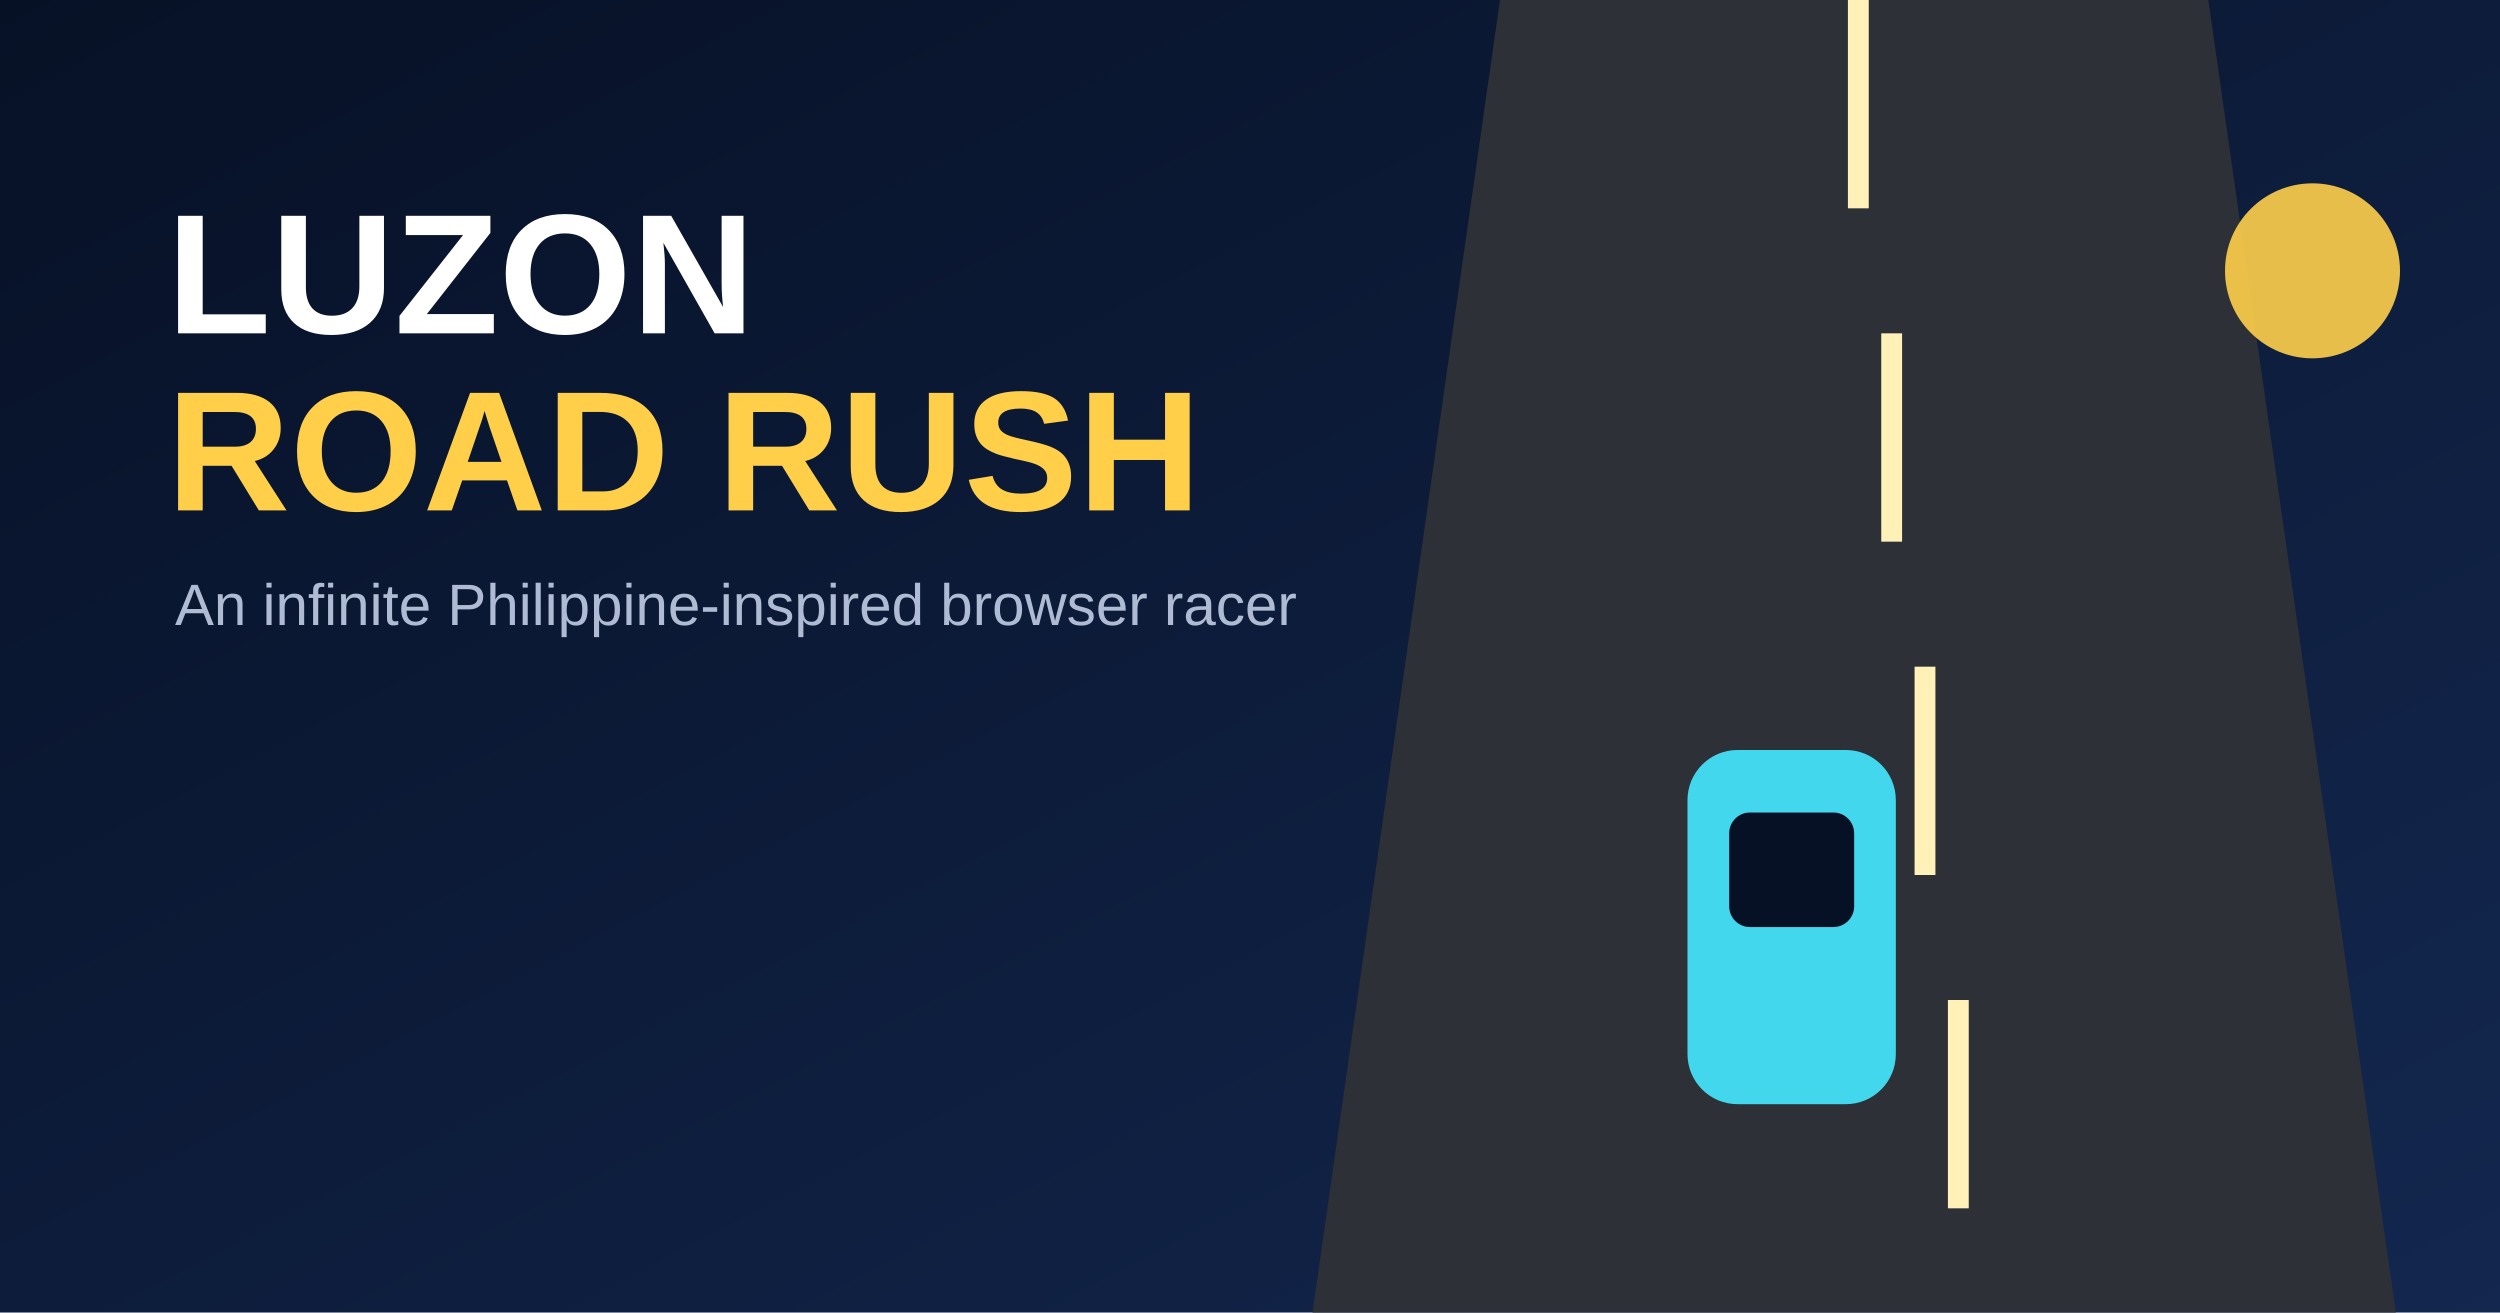
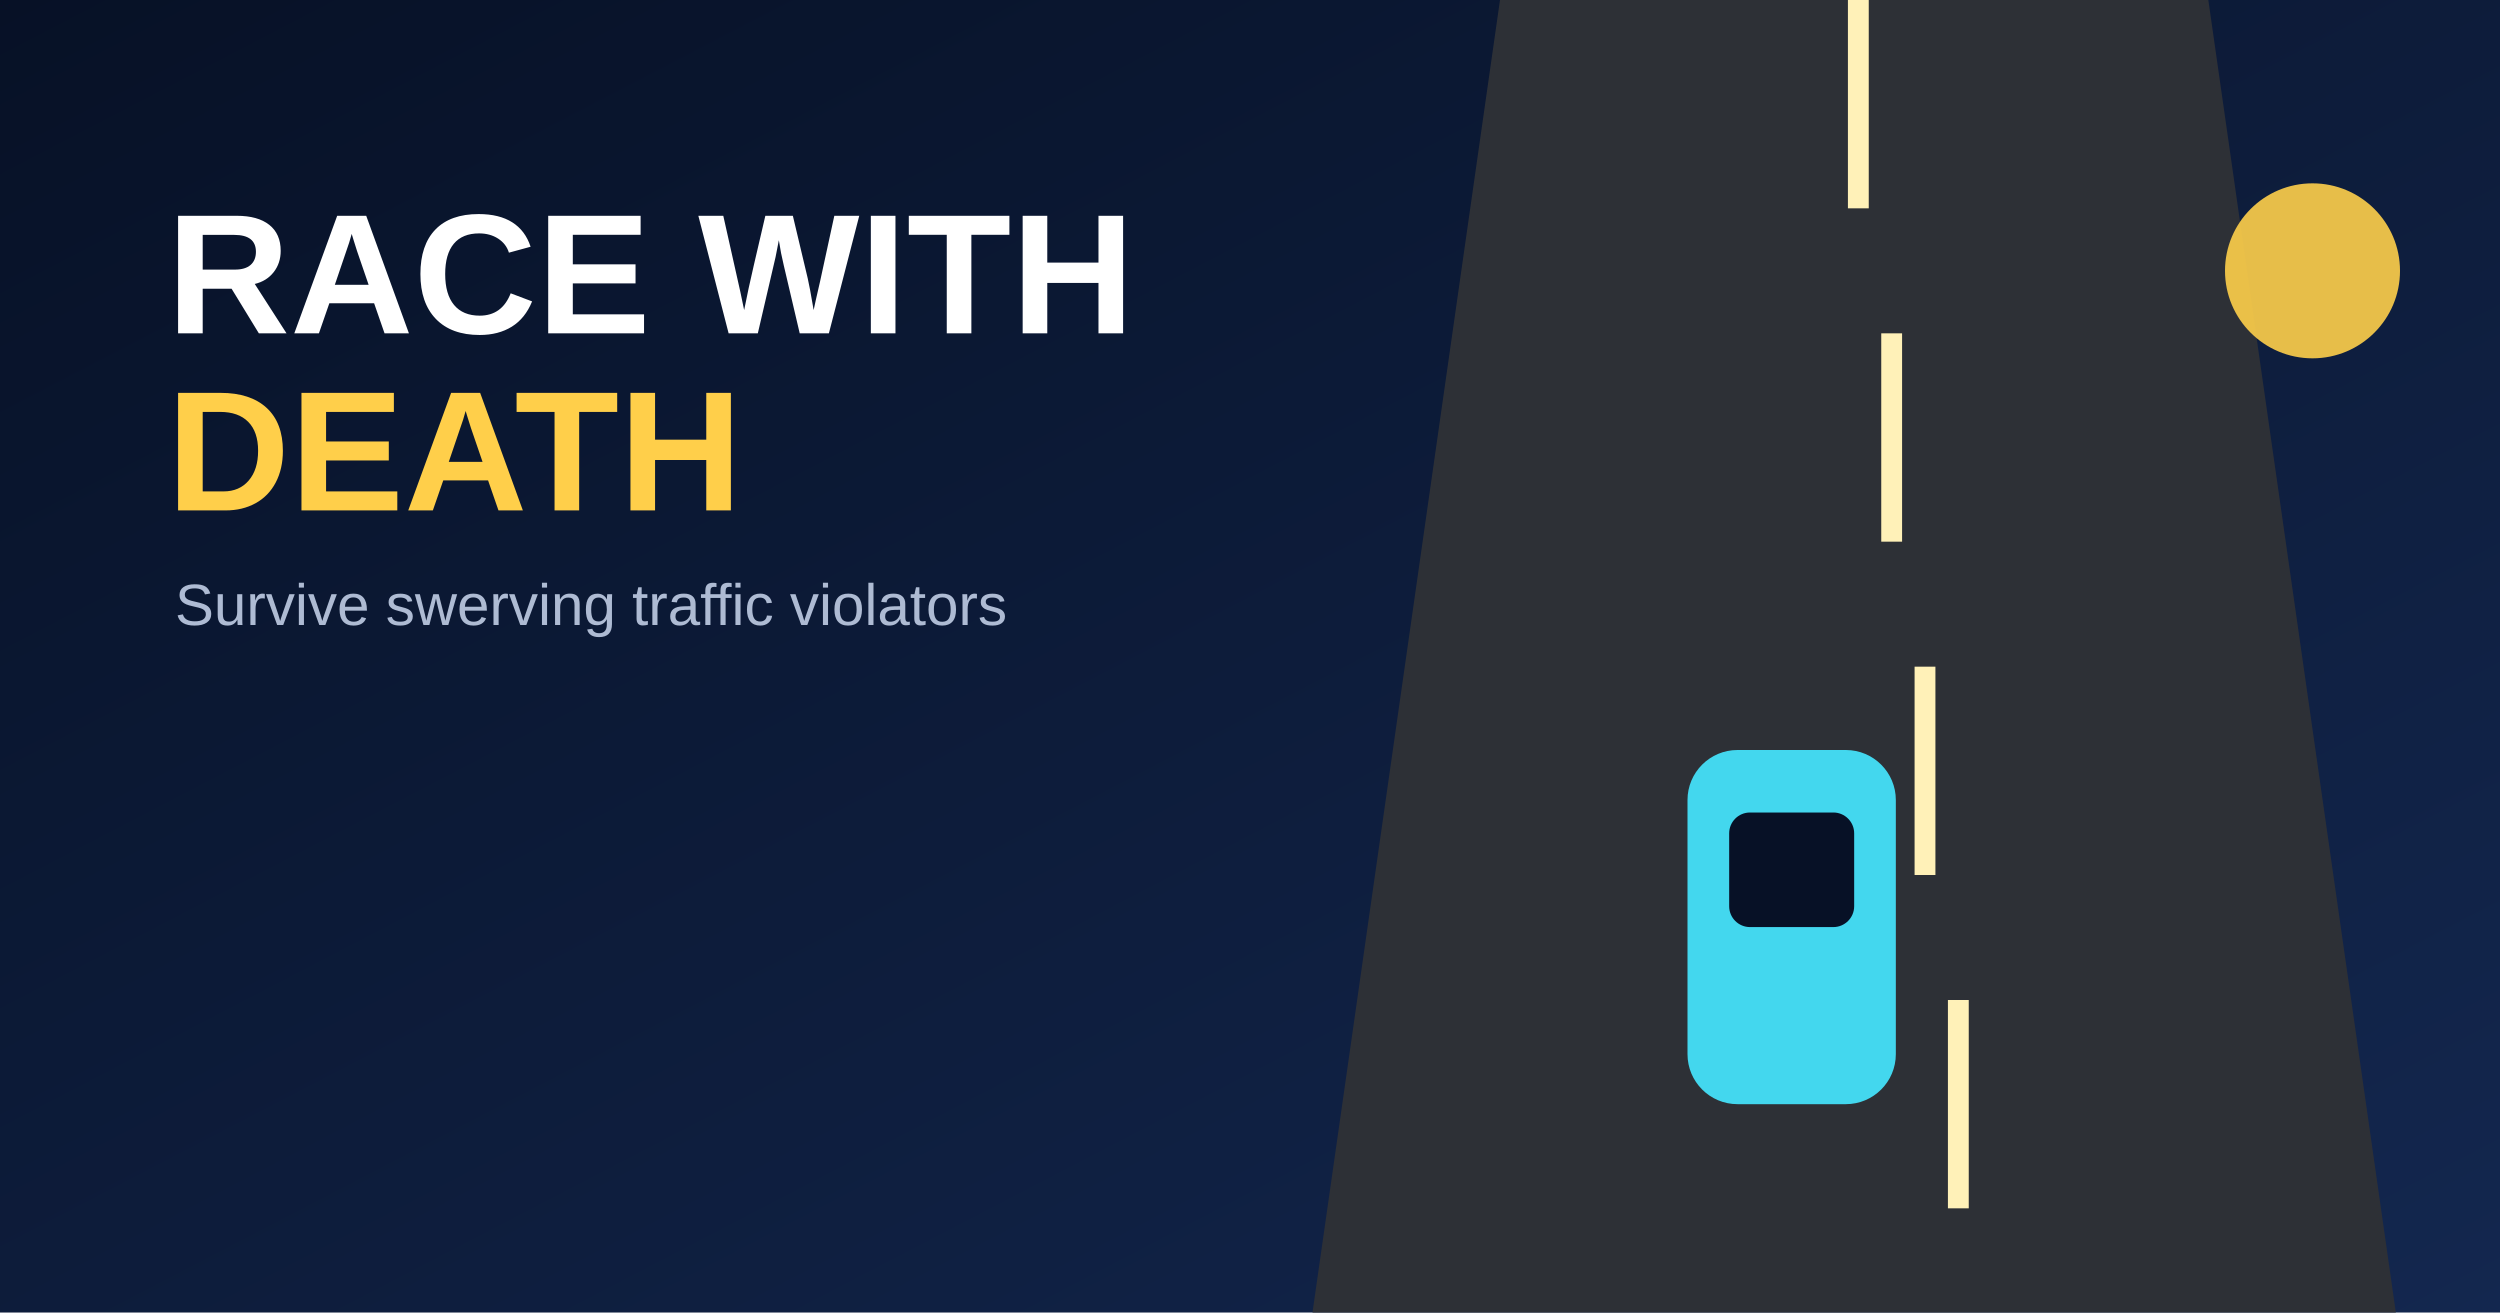
<svg xmlns="http://www.w3.org/2000/svg" viewBox="0 0 1200 630">
  <defs>
    <linearGradient id="b" x2="1" y2="1">
      <stop stop-color="#071126" />
      <stop offset="1" stop-color="#13274f" />
    </linearGradient>
  </defs>
  <rect width="1200" height="630" fill="url(#b)" />
-   <text x="80" y="160" fill="#fff" font-family="Arial,sans-serif" font-size="82" font-weight="800">LUZON</text>
-   <text x="80" y="245" fill="#ffcf4a" font-family="Arial,sans-serif" font-size="82" font-weight="800">ROAD RUSH</text>
-   <text x="84" y="300" fill="#aebbd3" font-family="Arial,sans-serif" font-size="28">An infinite Philippine-inspired browser racer</text>
+   <text x="80" y="160" fill="#fff" font-family="Arial,sans-serif" font-size="82" font-weight="800">RACE WITH</text>
+   <text x="80" y="245" fill="#ffcf4a" font-family="Arial,sans-serif" font-size="82" font-weight="800">DEATH</text>
+   <text x="84" y="300" fill="#aebbd3" font-family="Arial,sans-serif" font-size="28">Survive swerving traffic violators</text>
  <path d="M720 0h340l90 630H630z" fill="#2d3036" />
  <path d="M887 0h10v100h-10zm16 160h10v100h-10zm16 160h10v100h-10zm16 160h10v100h-10z" fill="#fff1b8" />
  <rect x="810" y="360" width="100" height="170" rx="24" fill="#43d7ee" />
  <rect x="830" y="390" width="60" height="55" rx="10" fill="#071126" />
  <circle cx="1110" cy="130" r="42" fill="#ffcf4a" opacity=".9" />
</svg>
